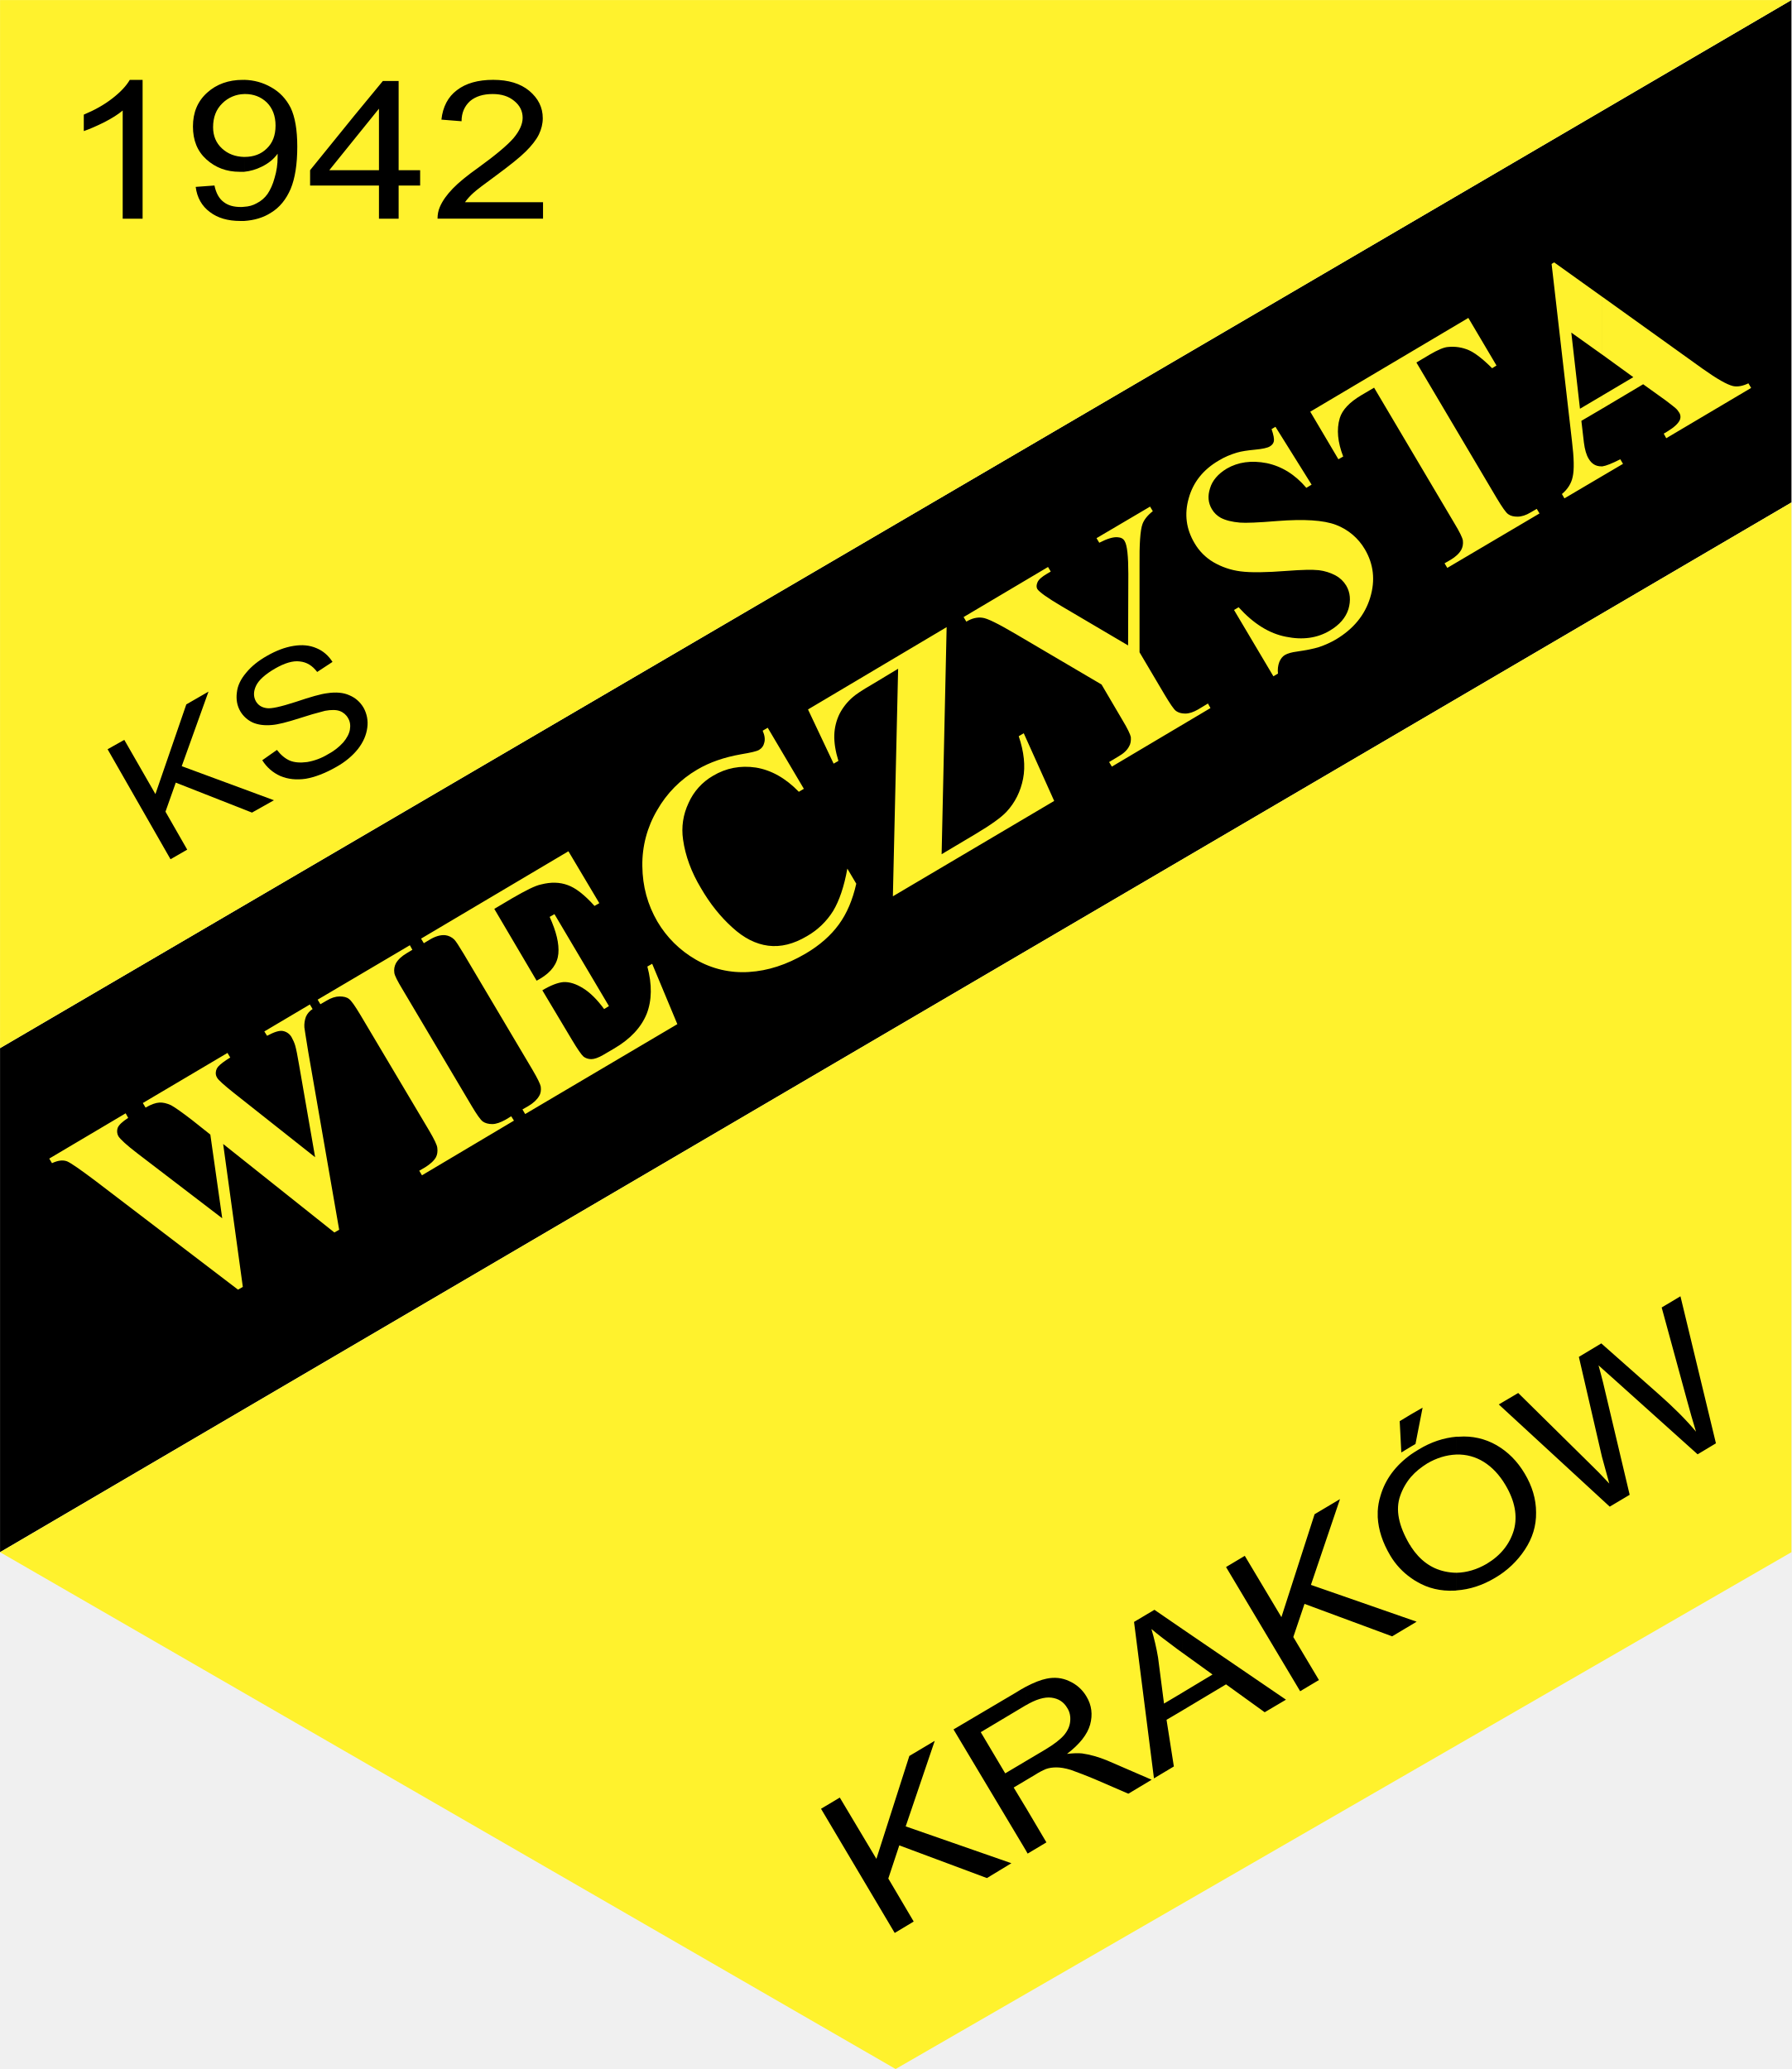
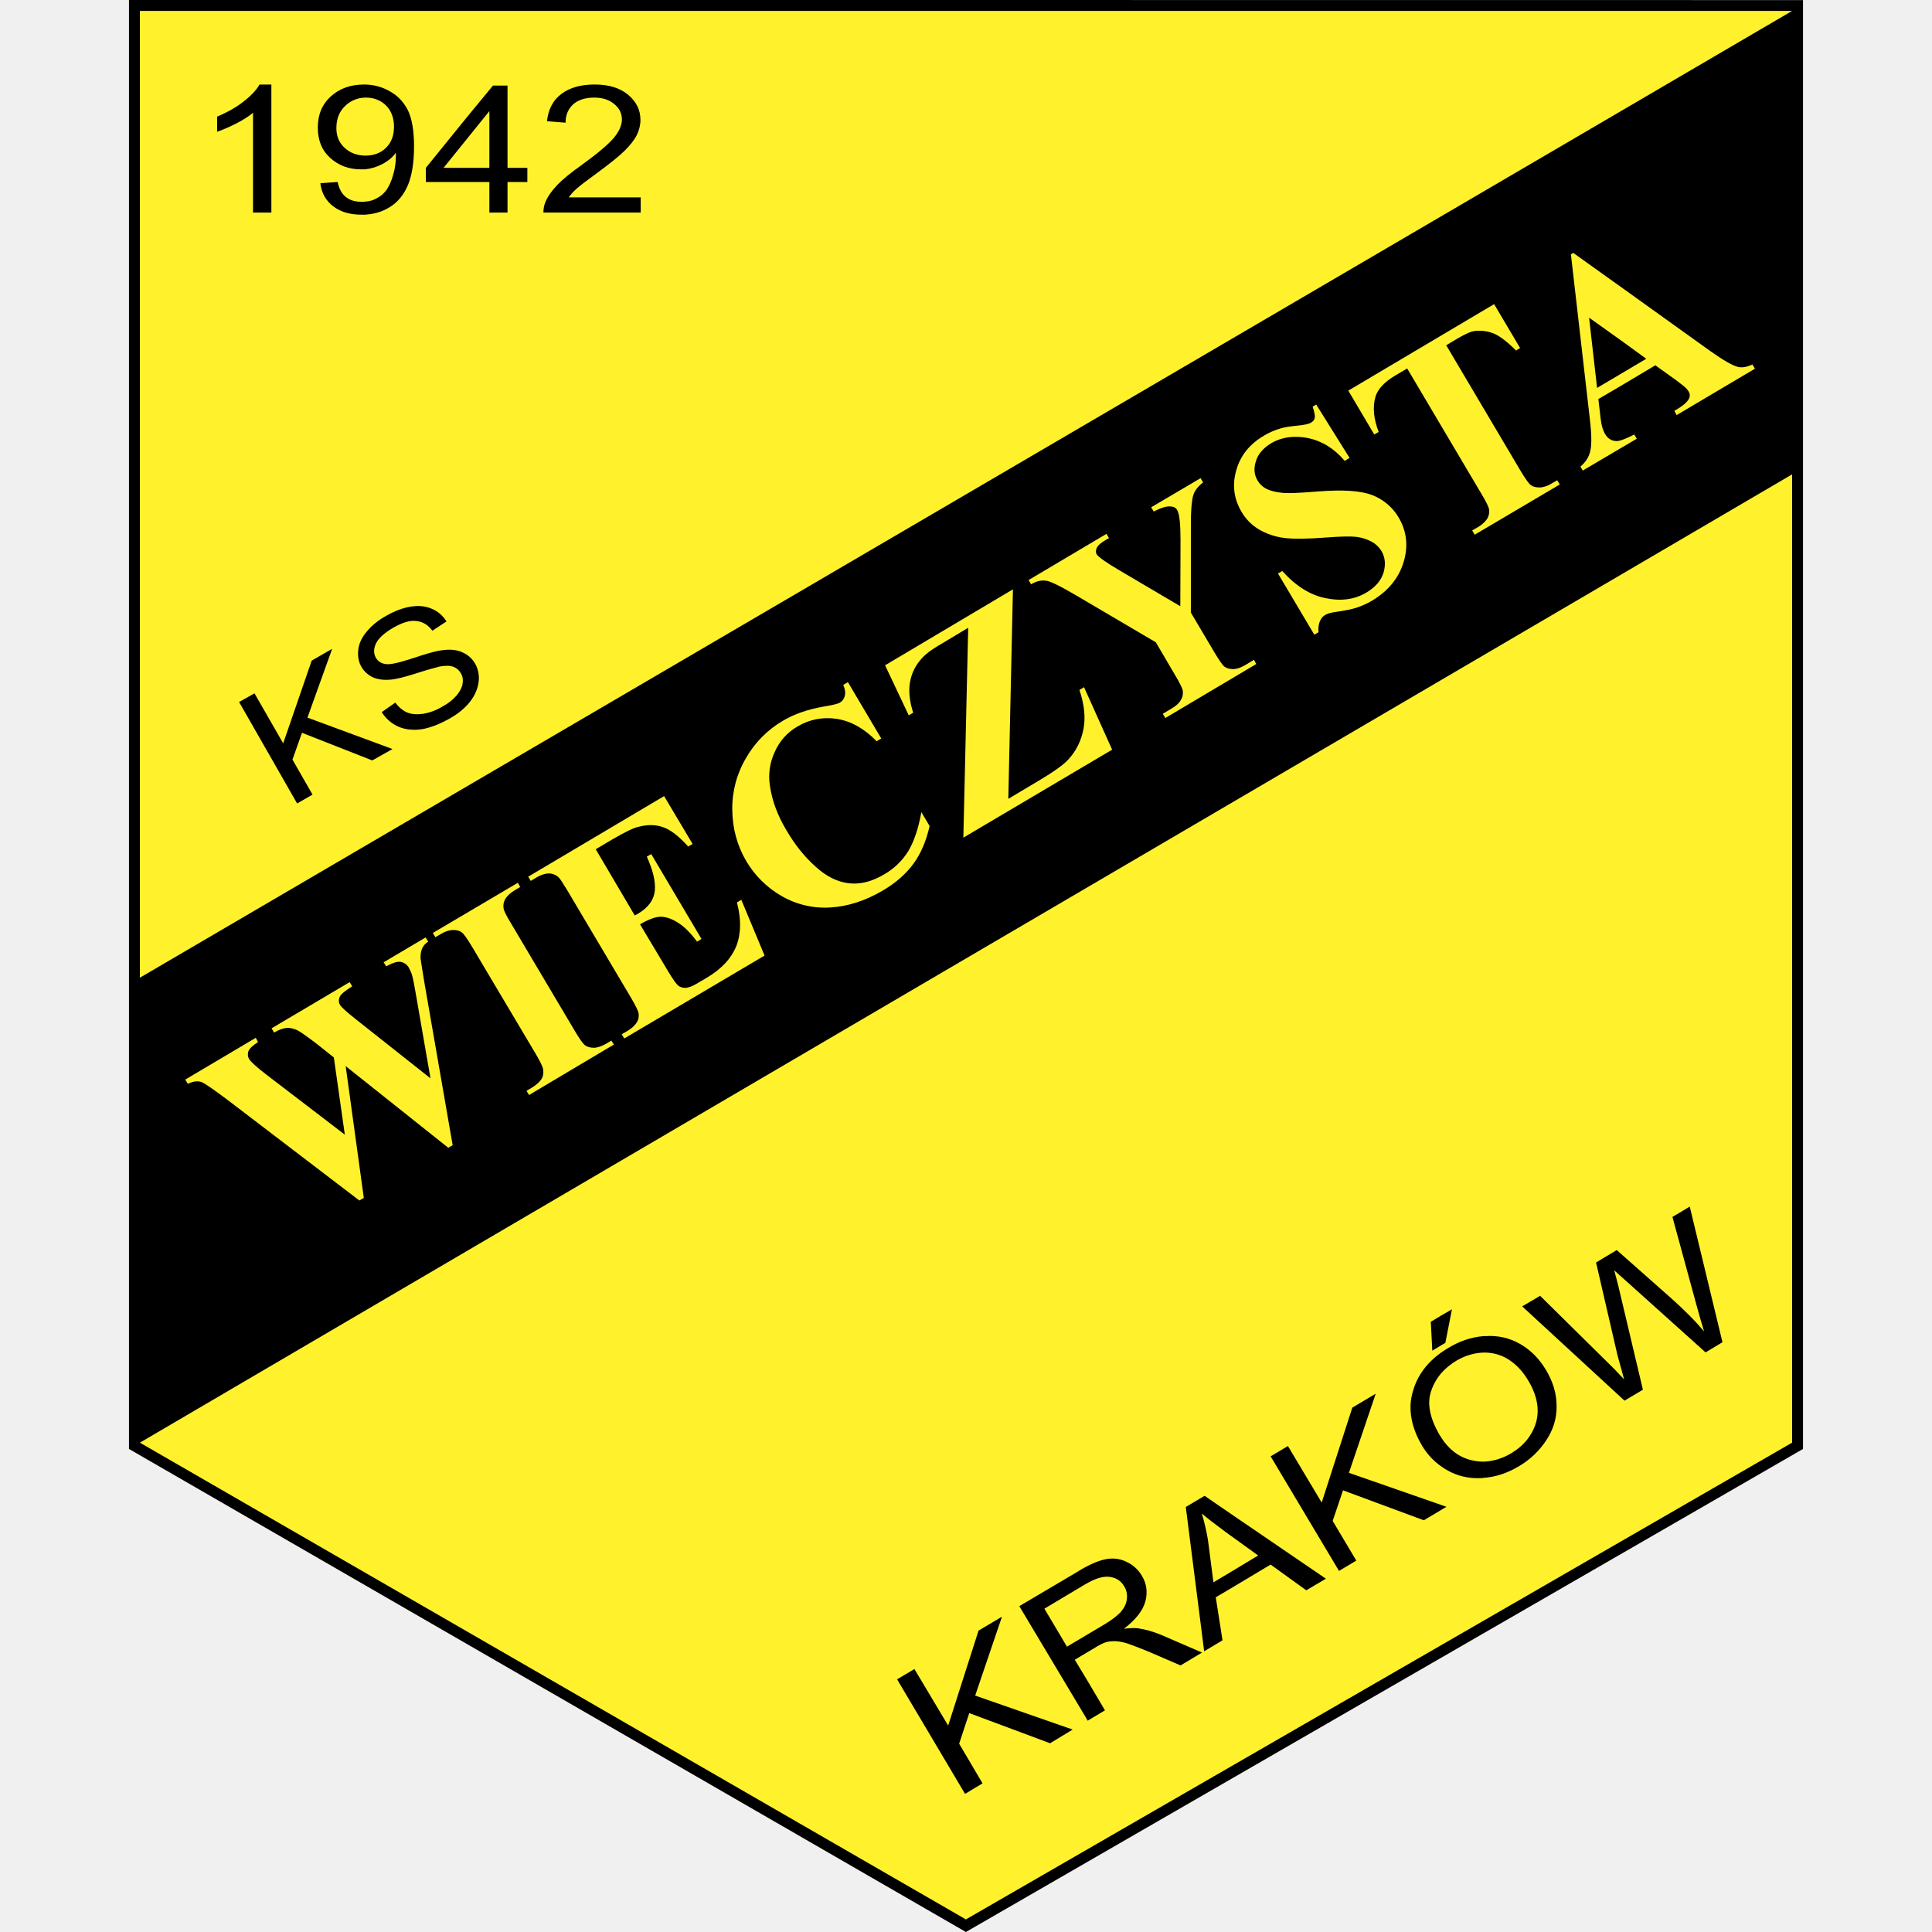
- <svg xmlns="http://www.w3.org/2000/svg" width="606" height="700" viewBox="0 0 606 700" fill="none">
-   <g clip-path="url(#clip0_37_545)">
-     <path fill-rule="evenodd" clip-rule="evenodd" d="M0.016 525.149L606.008 170.003V0.016L0.016 354.612V525.149Z" fill="black" />
-     <path fill-rule="evenodd" clip-rule="evenodd" d="M302.972 177.356L606.008 0.02H302.972V177.356ZM302.972 700.008V347.574L606.008 170.003V525.149L302.972 700.008ZM0.016 0.016V354.612L302.972 177.356V0.016H0.016ZM302.972 347.574V700.008L0.016 525.149L302.972 347.574Z" fill="#FFF22D" />
-     <path fill-rule="evenodd" clip-rule="evenodd" d="M48.24 73.987H41.506V37.388C39.956 38.706 37.868 40.02 35.314 41.335C32.679 42.649 30.356 43.654 28.346 44.35V38.782C32.063 37.232 35.235 35.452 38.02 33.285C40.805 31.119 42.742 29.032 43.905 27.02H48.24V73.987ZM82.606 69.96C84.155 69.88 85.548 69.493 86.786 68.797C88.336 68.024 89.571 66.941 90.504 65.623C91.432 64.233 92.285 62.452 92.906 60.13C93.583 57.872 93.921 55.526 93.91 53.168V52.005C92.595 53.861 90.739 55.331 88.495 56.414C86.652 57.331 84.659 57.909 82.61 58.119V53.089H82.766C85.782 53.089 88.336 52.16 90.272 50.225C92.209 48.369 93.213 45.816 93.213 42.49C93.213 39.24 92.209 36.607 90.272 34.675C88.26 32.74 85.782 31.812 82.921 31.812H82.61V27.012C85.937 27.092 88.957 27.94 91.667 29.49C94.608 31.115 96.775 33.437 98.321 36.456C99.791 39.55 100.564 43.884 100.564 49.607C100.564 55.642 99.791 60.365 98.321 63.922C96.775 67.483 94.608 70.187 91.667 71.968C89.033 73.668 86.017 74.521 82.61 74.756L82.606 69.96ZM66.198 63.229L72.545 62.763C73.087 65.316 74.095 67.172 75.641 68.331C77.112 69.494 79.044 70.032 81.447 70.032C81.833 70.032 82.22 70.032 82.606 69.956L82.61 74.756H81.291C77.036 74.756 73.629 73.748 70.996 71.737C68.286 69.729 66.66 66.869 66.198 63.229ZM82.606 58.123H81.056C76.645 58.123 72.928 56.729 69.836 53.945C66.74 51.161 65.27 47.449 65.27 42.804C65.27 38.085 66.82 34.293 70.071 31.354C73.243 28.49 77.271 27.02 82.144 27.02H82.61V31.82C79.852 31.87 77.219 32.978 75.255 34.914C73.087 37.001 72.083 39.71 72.083 43.039C72.083 45.979 73.09 48.378 75.103 50.237C77.116 52.093 79.59 53.021 82.61 53.1L82.606 58.123ZM128.197 73.987V62.767H119.758V57.581H128.197V36.766L119.758 47.214V39.244L129.512 27.407H134.851V57.581H142.126V62.767H134.851V73.987H128.197ZM119.758 62.767H104.899V57.581L119.758 39.244V47.214L111.398 57.581H119.758V62.767ZM183.697 68.415V73.983H148.012C148.012 72.589 148.247 71.275 148.785 70.036C149.713 67.873 151.183 65.858 153.195 63.771C155.128 61.759 158.072 59.362 161.786 56.729C167.671 52.475 171.616 49.145 173.707 46.748C175.72 44.346 176.803 42.024 176.803 39.861C176.803 37.619 175.875 35.683 173.939 34.134C172.082 32.588 169.683 31.812 166.663 31.812C163.491 31.812 160.933 32.584 159.001 34.209C157.144 35.91 156.136 38.156 156.136 41.016L149.322 40.474C149.789 36.141 151.566 32.736 154.586 30.493C157.606 28.171 161.706 27.012 166.814 27.012C172.002 27.012 176.026 28.251 179.043 30.728C182.063 33.281 183.609 36.296 183.609 40.013C183.609 41.868 183.143 43.729 182.29 45.505C181.362 47.365 179.891 49.221 177.879 51.232C175.867 53.244 172.46 55.956 167.743 59.437C163.714 62.377 161.16 64.312 160.077 65.32C159.043 66.251 158.109 67.289 157.291 68.415H183.697ZM57.683 290.706L36.398 253.49L42.048 250.319L52.575 268.657L63.023 238.323L70.533 233.993L61.477 259.217L92.667 270.744L85.24 274.922L59.46 264.785L55.978 274.615L63.333 287.456L57.683 290.706ZM88.722 257.206L93.675 253.721C94.994 255.421 96.464 256.664 98.086 257.357C99.637 257.976 101.572 258.131 103.891 257.823C106.385 257.401 108.776 256.507 110.936 255.19C112.889 254.165 114.645 252.803 116.124 251.168C117.363 249.698 118.136 248.228 118.367 246.834C118.602 245.44 118.447 244.126 117.749 242.967C117.14 241.859 116.151 241.007 114.964 240.569C113.725 240.107 112.024 240.107 109.932 240.489C107.065 241.213 104.225 242.039 101.417 242.967C97.082 244.361 93.986 245.133 91.974 245.289C89.42 245.524 87.252 245.213 85.471 244.44C83.728 243.626 82.271 242.304 81.291 240.649C80.208 238.793 79.821 236.626 80.128 234.304C80.359 231.982 81.447 229.739 83.3 227.573C85.081 225.406 87.4 223.55 90.268 221.925C93.364 220.145 96.385 218.985 99.325 218.523C102.19 218.057 104.74 218.288 107.063 219.296C109.306 220.224 111.087 221.774 112.482 223.94L107.298 227.346C105.672 225.179 103.736 224.02 101.413 223.785C99.09 223.474 96.305 224.327 93.054 226.183C89.727 228.118 87.559 230.054 86.631 231.986C85.702 233.917 85.702 235.702 86.551 237.247C87.324 238.566 88.487 239.338 90.113 239.569C91.663 239.88 94.99 239.103 100.022 237.482C105.055 235.778 108.613 234.774 110.625 234.543C113.645 234.077 116.195 234.312 118.212 235.236C120.224 236.088 121.849 237.482 123.013 239.49C124.132 241.517 124.567 243.851 124.252 246.145C123.941 248.622 122.937 251.02 121.08 253.418C119.224 255.74 116.825 257.751 113.805 259.452C110.012 261.619 106.529 262.937 103.429 263.475C100.258 263.939 97.394 263.63 94.839 262.547C92.307 261.425 90.175 259.563 88.722 257.206ZM302.665 653.969L277.738 611.957L284.086 608.166L296.469 628.905L307.614 594.086L316.205 588.976L306.379 617.916L342.136 630.378L333.856 635.401L304.211 624.34L300.498 635.556L309.084 650.106L302.665 653.969ZM347.63 627.124L346.937 625.886V611.416L353.981 623.325L347.63 627.124ZM346.937 570.718C349.722 569.248 352.121 568.32 354.057 567.934C356.687 567.388 359.317 567.623 361.723 568.782C364.157 569.858 366.189 571.674 367.529 573.972C369.302 576.912 369.692 580.086 368.768 583.487C367.835 586.817 365.202 590.147 360.946 593.389C363.038 593.154 364.744 593.086 366.058 593.234C368.768 593.624 371.553 594.401 374.573 595.639L389.587 602.135L381.697 606.859L370.242 601.904C367.611 600.803 364.951 599.771 362.265 598.81C360.257 598.196 358.631 597.961 357.392 597.961C356.077 597.961 354.91 598.117 353.826 598.507C352.562 599.044 351.346 599.689 350.192 600.435L346.941 602.37V595.874L353.595 591.923C356.46 590.219 358.552 588.601 359.867 587.132C361.181 585.582 361.883 584.037 362.03 582.332C362.185 580.707 361.883 579.158 361.026 577.844C359.865 575.833 358.085 574.674 355.687 574.366C353.28 574.056 350.348 574.98 346.941 576.995L346.937 570.718ZM346.937 625.89L322.556 585.112L343.761 572.582C344.841 571.881 345.933 571.268 346.937 570.722V576.991C346.857 576.991 346.781 577.071 346.781 577.071L331.768 586.04L340.048 599.973L346.941 595.874V602.37L342.913 604.768L346.937 611.428V625.89ZM399.879 551.066L435.022 575.048L427.822 579.301L414.741 569.866L399.879 578.756V572.725L410.175 566.532L399.879 559.104V551.066ZM390.364 601.669L383.626 548.74L390.519 544.642L399.879 551.066L399.883 559.112L398.177 557.873C394.619 555.244 391.679 552.994 389.507 551.146C390.439 554.312 391.212 557.562 391.754 560.816L393.763 576.366L399.879 572.733V578.764L394.619 581.858L397.094 597.643L390.364 601.669ZM439.819 572.188L414.745 530.172L421.088 526.384L433.476 547.123L444.7 512.304L453.291 507.194L443.461 536.21L479.222 548.665L470.938 553.619L441.289 542.634L437.5 553.854L446.17 568.4L439.819 572.188ZM492.761 486.073H493.538C497.961 485.733 502.384 486.731 506.233 488.937C510.101 491.175 513.277 494.349 515.759 498.527C518.313 502.781 519.628 507.194 519.628 511.683C519.708 516.247 518.389 520.426 515.831 524.293C513.259 528.202 509.815 531.462 505.77 533.816C501.515 536.369 497.18 537.759 492.765 538.07V532.112C496.172 532.032 499.582 531.032 502.913 529.092C507.707 526.229 510.727 522.365 512.122 517.642C513.436 512.842 512.432 507.74 509.257 502.403C507.241 498.997 504.766 496.365 501.901 494.584C499.167 492.877 495.988 492.016 492.765 492.111L492.761 486.073ZM477.361 492.031C478.218 491.486 479.066 490.872 479.915 490.406C484.103 487.853 488.358 486.463 492.765 486.073V492.111H492.618C489.211 492.266 485.955 493.27 482.788 495.13C480.696 496.444 478.835 497.914 477.365 499.619L477.361 492.031ZM492.761 538.07C492.534 538.15 492.303 538.15 492.068 538.15C487.342 538.383 483.085 537.377 479.297 535.131C478.623 534.765 477.976 534.351 477.361 533.892V523.365C480.301 527.854 484.099 530.638 488.661 531.642C490.055 531.952 491.378 532.108 492.761 532.108V538.07ZM477.361 489.403L478.831 488.546L481.238 476.247L477.361 478.485V489.403ZM470.316 526.308C467.687 521.899 466.292 517.566 466.061 513.308V511.293C466.141 509.596 466.451 507.816 466.985 506.111C468.611 500.463 472.097 495.819 477.361 492.031V499.615C475.724 501.526 474.464 503.731 473.647 506.111C472.022 510.755 473.102 516.168 476.823 522.517C477.05 522.744 477.206 523.054 477.361 523.365V533.892C474.499 531.894 472.098 529.309 470.316 526.308ZM477.361 478.485V489.403L474.038 491.41L473.492 480.815L477.361 478.485ZM544.543 509.743L507.01 475.164L513.584 471.288L537.196 494.58C539.673 496.955 542.074 499.407 544.396 501.933C542.926 496.675 542.149 493.732 541.914 492.88L534.1 459.073L541.686 454.508L561.19 471.762C565.992 476.016 570.247 480.194 573.726 484.372C572.662 480.88 571.655 477.37 570.705 473.845L562.115 442.356L568.466 438.568L580.467 488.315L574.272 492.035L545.245 465.959C542.846 463.788 541.3 462.474 540.754 461.936C541.376 464.254 541.914 466.19 542.304 467.819L551.285 505.729L544.543 509.743Z" fill="black" />
-     <path fill-rule="evenodd" clip-rule="evenodd" d="M104.82 339.84L105.748 341.389C104.764 342 103.984 342.888 103.505 343.942C103.069 345.102 102.884 346.342 102.963 347.578C103.043 348.044 103.429 350.904 104.282 355.939L114.733 416.057L113.108 416.981L75.49 387.037L82.144 435.394L80.518 436.326L32.139 399.412C27.186 395.7 24.09 393.529 22.696 392.916C21.225 392.37 19.6 392.605 17.587 393.529L16.659 391.98L42.51 376.662L43.363 378.211C41.351 379.525 40.191 380.609 39.801 381.617C39.645 382.071 39.585 382.554 39.625 383.033C39.666 383.513 39.806 383.978 40.036 384.401C40.729 385.48 42.821 387.42 46.459 390.204L75.175 412.174L71.151 383.859L65.114 379.059C61.709 376.431 59.309 374.73 57.914 373.957C56.444 373.264 55.125 372.954 53.89 373.033C52.651 373.105 51.105 373.647 49.244 374.73L48.316 373.181L76.956 356.237L77.885 357.787C75.873 359.025 74.558 360.033 73.86 360.806C73.374 361.342 73.075 362.021 73.008 362.741C72.928 363.434 73.083 364.056 73.474 364.669C73.86 365.37 75.717 367.075 79.124 369.779L106.601 391.522L101.182 360.336C100.64 357.094 100.178 354.843 99.867 353.764C99.556 352.685 99.094 351.749 98.628 350.9C98.32 350.359 97.897 349.891 97.389 349.531C96.881 349.17 96.3 348.925 95.687 348.813C94.448 348.578 92.667 349.199 90.348 350.434L89.42 348.964L104.82 339.84ZM172.935 377.669L173.863 379.139L142.744 397.64L141.82 396.09L143.832 394.923C145.533 393.844 146.772 392.761 147.47 391.522C147.932 390.666 148.087 389.586 147.932 388.348C147.852 387.424 146.928 385.484 145.147 382.465L121.925 343.392C120.068 340.298 118.829 338.517 118.056 337.976C117.283 337.354 116.195 337.127 114.881 337.127C113.566 337.127 112.016 337.589 110.39 338.597L108.382 339.76L107.454 338.211L138.648 319.797L139.501 321.343L137.568 322.506C135.863 323.51 134.628 324.673 133.93 325.911C133.418 326.884 133.228 327.994 133.389 329.082C133.468 330.01 134.472 331.945 136.253 334.885L159.475 374.037C161.256 377.056 162.571 378.908 163.344 379.45C164.121 379.995 165.201 380.306 166.516 380.306C167.834 380.306 169.305 379.76 171.006 378.836L172.935 377.669ZM167.209 307.498L181.529 331.794L182.768 331.097C186.561 328.855 188.574 325.991 188.88 322.661C189.191 319.26 188.183 315.157 185.94 310.207L187.566 309.279L205.99 340.385L204.364 341.393C202.041 338.218 199.643 335.821 197.24 334.347C194.762 332.802 192.594 332.184 190.661 332.26C188.725 332.417 186.325 333.345 183.462 335.044L193.447 351.753C195.379 355.003 196.694 356.863 197.395 357.48C198.093 358.026 199.021 358.336 200.025 358.336C201.029 358.336 202.424 357.87 204.129 356.867L207.691 354.776C213.265 351.533 216.903 347.582 218.76 343.018C220.54 338.451 220.617 333.112 218.991 327.003L220.617 326.075L229.132 346.499L177.66 376.909L176.732 375.359L178.744 374.2C180.449 373.189 181.684 372.03 182.382 370.795C182.924 369.947 183.079 368.859 182.924 367.621C182.768 366.772 181.84 364.836 180.059 361.817L156.837 322.669C155.212 319.961 154.203 318.415 153.662 317.87C152.841 317.065 151.781 316.55 150.641 316.4C149.016 316.245 147.239 316.786 145.302 317.949L143.37 319.112L142.441 317.563L192.287 288.006L202.738 305.57L201.113 306.498C197.706 302.707 194.686 300.385 192.056 299.457C189.347 298.453 186.406 298.373 183.079 299.226C181.067 299.612 177.891 301.237 173.325 303.87L167.209 307.498ZM259.705 246.217L271.933 266.876L270.232 267.884C265.741 263.24 260.864 260.531 255.68 259.683C250.496 258.91 245.619 259.838 241.209 262.467C237.539 264.579 234.637 267.804 232.925 271.676C231.068 275.619 230.447 279.801 231.068 284.055C231.841 289.547 233.853 295.04 237.105 300.456C240.201 305.797 243.763 310.207 247.707 313.763C251.656 317.4 255.68 319.411 259.86 319.953C264.115 320.494 268.455 319.411 273.017 316.703C276.617 314.639 279.65 311.714 281.842 308.191C283.93 304.706 285.56 299.911 286.64 293.877L289.66 298.983C288.421 304.475 286.488 309.04 283.775 312.756C281.065 316.472 277.352 319.797 272.475 322.657C266.128 326.373 259.78 328.46 253.357 328.847C247.089 329.27 240.837 327.815 235.399 324.669C230.024 321.587 225.543 317.161 222.398 311.824C219.067 306.096 217.365 299.907 217.29 293.02C217.183 286.358 218.924 279.797 222.322 274.065C225.55 268.387 230.222 263.663 235.865 260.372C240.045 257.895 244.998 256.194 250.724 255.186C253.975 254.645 255.987 254.183 256.764 253.717C257.22 253.454 257.614 253.097 257.922 252.67C258.229 252.243 258.441 251.755 258.545 251.239C258.856 250.16 258.701 248.842 258.003 247.217L259.705 246.217ZM320.229 212.175L318.532 289.005L329.832 282.274C335.171 279.101 338.73 276.548 340.51 274.615C343.376 271.519 345.236 267.804 346.088 263.471C346.937 259.137 346.391 254.342 344.618 249.081L346.315 248.077L356.611 270.979L302.044 303.244L303.821 226.258L295.075 231.52C291.588 233.531 289.425 235.005 288.496 235.853C286.649 237.426 285.126 239.343 284.01 241.497C282.91 243.742 282.302 246.196 282.229 248.694C282.149 251.247 282.615 254.187 283.623 257.437L281.998 258.365L273.332 240.027L320.229 212.175ZM389.049 171.397L389.973 172.947C388.192 174.341 387.033 175.811 386.487 177.28C385.718 179.367 385.407 184.167 385.483 191.44V220.686L393.998 235.077C395.858 238.171 397.094 240.031 397.867 240.569C398.644 241.111 399.648 241.421 400.962 241.421C402.277 241.421 403.672 240.955 405.298 240.027L408.629 238.016L409.477 239.561L376.123 259.368L375.191 257.819L378.287 255.963C380.068 254.955 381.307 253.796 381.929 252.558C382.467 251.709 382.622 250.626 382.542 249.387C382.387 248.539 381.462 246.527 379.677 243.584L372.633 231.591L343.45 214.413C337.645 211.012 333.932 209.152 332.306 209C330.601 208.769 328.819 209.156 326.891 210.315L325.967 208.769L354.527 191.826L355.452 193.371L354.137 194.144C352.431 195.148 351.352 196.08 350.961 197.008C350.571 197.936 350.571 198.633 350.882 199.25C351.503 200.254 354.288 202.265 359.169 205.133L381.614 218.364L381.694 194.224C381.694 188.189 381.303 184.473 380.454 183.083C379.988 182.231 379.211 181.845 378.127 181.769C376.658 181.612 374.571 182.231 371.864 183.625L370.931 182.076L389.049 171.397ZM431.46 144.393L443.692 163.969L441.911 165.053C438.122 160.568 433.631 157.78 428.519 156.696C423.335 155.693 418.845 156.31 414.98 158.552C412.039 160.333 410.099 162.575 409.33 165.208C408.473 167.837 408.708 170.159 409.944 172.25C410.72 173.564 411.725 174.492 412.964 175.189C414.589 176.042 416.756 176.583 419.462 176.814C421.399 176.97 425.658 176.814 432.085 176.273C441.134 175.576 447.72 175.962 451.976 177.591C456.075 179.158 459.515 182.078 461.726 185.867C464.666 190.898 465.292 196.315 463.507 202.193C461.727 208.072 457.857 212.792 451.896 216.353C450.104 217.392 448.211 218.248 446.246 218.906C444.31 219.527 441.835 219.989 438.66 220.455C436.879 220.69 435.564 221.073 434.635 221.618C433.86 222.083 433.239 222.857 432.775 223.94C432.307 225.2 432.15 226.554 432.316 227.887L430.766 228.811L417.45 206.376L419 205.448C424.031 211.018 429.372 214.345 435.022 215.429C440.669 216.589 445.622 215.893 449.88 213.342C453.131 211.406 455.227 209.008 456.152 206.069C457 203.129 456.773 200.421 455.383 198.099C454.516 196.67 453.285 195.496 451.816 194.698C450.057 193.765 448.143 193.162 446.166 192.917C443.919 192.682 440.361 192.762 435.325 193.148C428.28 193.69 423.1 193.766 419.614 193.304C416.395 192.892 413.291 191.839 410.485 190.209C407.817 188.634 405.603 186.394 404.058 183.709C401.273 178.989 400.58 173.962 402.13 168.546C403.6 163.205 407.003 158.871 412.346 155.776C414.275 154.613 416.291 153.765 418.379 153.148C419.929 152.682 422.02 152.375 424.495 152.14C427.049 151.905 428.75 151.523 429.523 151.061C430.3 150.595 430.766 150.053 430.926 149.28C431.073 148.583 430.846 147.193 430.149 145.182L431.46 144.393ZM496.714 107.563L506.233 123.658L504.762 124.586C501.587 121.416 498.957 119.4 496.873 118.472C494.68 117.52 492.279 117.147 489.9 117.389C488.43 117.465 486.342 118.393 483.557 120.018L479.146 122.65L506.312 168.534C508.173 171.628 509.408 173.409 510.181 173.951C511.038 174.568 512.042 174.799 513.357 174.799C514.672 174.799 516.222 174.333 517.847 173.329L519.863 172.166L520.788 173.716L489.597 192.133L488.665 190.583L490.681 189.42C492.386 188.417 493.622 187.253 494.315 186.019C494.781 185.166 495.016 184.083 494.861 182.848C494.705 181.92 493.781 179.985 491.996 177.045L464.83 131.162L460.495 133.719C456.47 136.117 454.076 138.67 453.219 141.454C452.06 145.321 452.526 149.655 454.378 154.454L452.753 155.382L443.234 139.287L496.714 107.563ZM555.851 130.003L542.069 138.204V133.795L552.52 127.605L542.069 120.022V100.446L576.053 124.817C580.85 128.219 584.255 130.153 586.269 130.62C587.811 130.931 589.512 130.62 591.453 129.692L592.377 131.242L563.661 148.261L562.812 146.715L563.972 146.018C566.291 144.624 567.685 143.31 568.227 142.151C568.42 141.729 568.5 141.265 568.459 140.803C568.417 140.342 568.257 139.899 567.992 139.518C567.667 138.96 567.248 138.463 566.753 138.048C566.519 137.817 565.435 136.966 563.502 135.495L555.851 130.003ZM542.069 157.78C543.228 157.624 545.245 156.852 548.109 155.382L549.034 156.931L542.069 161.03V157.78ZM542.069 138.204L534.949 142.382L535.805 149.734C536.108 152.132 536.654 153.988 537.431 155.227C538.435 156.927 539.83 157.78 541.686 157.78H542.069V161.03L529.219 168.613L528.37 167.144C530.299 165.519 531.546 163.583 532.004 161.341C532.549 159.017 532.47 154.994 531.769 149.272L524.88 89.309L525.737 88.768L542.065 100.453V120.03L531.542 112.526L534.475 138.291L542.061 133.807V138.204H542.069Z" fill="#FFF22D" />
-   </g>
-   <defs>
-     <clipPath id="clip0_37_545">
-       <rect width="606" height="700" fill="white" />
-     </clipPath>
-   </defs>
+ <svg xmlns="http://www.w3.org/2000/svg" width="700" height="700" viewBox="0 0 700 700" fill="none">
+   <path d="M46.734 524.985V0H354L355.888 0.004L653.266 0.032V524.985L349.96 700L46.734 524.985Z" fill="black" />
+   <path fill-rule="evenodd" clip-rule="evenodd" d="M50.686 522.704L649.314 171.873V3.951L50.686 354.239V522.704Z" fill="black" />
+   <path fill-rule="evenodd" clip-rule="evenodd" d="M349.96 179.137L649.314 3.955H349.96V179.137ZM349.96 695.438V347.286L649.314 171.873V522.704L349.96 695.438ZM50.686 3.951V354.239L349.96 179.137V3.951H50.686ZM349.96 347.286V695.438L50.686 522.704L349.96 347.286Z" fill="#FFF22D" />
+   <path fill-rule="evenodd" clip-rule="evenodd" d="M98.324 77.024H91.672V40.869C90.141 42.172 88.078 43.47 85.555 44.768C82.952 46.067 80.657 47.059 78.671 47.747V42.246C82.343 40.716 85.477 38.957 88.228 36.817C90.979 34.676 92.892 32.615 94.041 30.628H98.324L98.324 77.024ZM132.273 73.046C133.802 72.967 135.179 72.584 136.401 71.897C137.933 71.133 139.153 70.063 140.074 68.761C140.991 67.388 141.833 65.629 142.447 63.335C143.115 61.104 143.45 58.787 143.439 56.458V55.309C142.14 57.142 140.306 58.594 138.09 59.664C136.269 60.57 134.3 61.141 132.276 61.348V56.379H132.43C135.409 56.379 137.933 55.462 139.845 53.55C141.758 51.717 142.75 49.194 142.75 45.909C142.75 42.699 141.758 40.098 139.845 38.19C137.858 36.278 135.41 35.361 132.583 35.361H132.276V30.62C135.563 30.698 138.547 31.536 141.223 33.067C144.128 34.672 146.269 36.966 147.796 39.948C149.249 43.006 150.012 47.286 150.012 52.94C150.012 58.901 149.249 63.568 147.796 67.081C146.269 70.599 144.128 73.27 141.223 75.029C138.621 76.709 135.642 77.551 132.276 77.783L132.273 73.046ZM116.064 66.396L122.334 65.936C122.869 68.458 123.865 70.292 125.392 71.436C126.845 72.585 128.754 73.117 131.127 73.117C131.509 73.117 131.891 73.117 132.273 73.042L132.276 77.783H130.974C126.77 77.783 123.405 76.787 120.803 74.8C118.126 72.817 116.52 69.993 116.064 66.396ZM132.273 61.352H130.741C126.384 61.352 122.712 59.975 119.657 57.225C116.599 54.475 115.147 50.808 115.147 46.22C115.147 41.558 116.678 37.812 119.89 34.908C123.023 32.08 127.002 30.628 131.816 30.628H132.276V35.369C129.552 35.419 126.951 36.513 125.01 38.426C122.869 40.488 121.877 43.163 121.877 46.452C121.877 49.356 122.872 51.726 124.861 53.562C126.849 55.396 129.293 56.312 132.276 56.391L132.273 61.352ZM177.309 77.024V65.94H168.973V60.817H177.309V40.255L168.973 50.576V42.703L178.608 31.009H183.882V60.817H191.069V65.94H183.882V77.023L177.309 77.024ZM168.973 65.94H154.294V60.817L168.973 42.703V50.576L160.714 60.817H168.973V65.94ZM232.135 71.519V77.02H196.883C196.883 75.642 197.116 74.344 197.647 73.121C198.564 70.984 200.016 68.993 202.003 66.931C203.913 64.945 206.821 62.576 210.49 59.975C216.304 55.773 220.201 52.484 222.266 50.115C224.255 47.743 225.325 45.449 225.325 43.312C225.325 41.097 224.408 39.185 222.495 37.655C220.661 36.128 218.291 35.361 215.308 35.361C212.174 35.361 209.647 36.124 207.739 37.73C205.905 39.41 204.909 41.629 204.909 44.454L198.178 43.919C198.639 39.638 200.394 36.274 203.378 34.059C206.361 31.765 210.411 30.62 215.457 30.62C220.582 30.62 224.557 31.843 227.537 34.291C230.521 36.813 232.048 39.791 232.048 43.462C232.048 45.295 231.588 47.133 230.745 48.888C229.828 50.725 228.375 52.559 226.387 54.546C224.4 56.533 221.034 59.212 216.375 62.651C212.395 65.555 209.872 67.467 208.802 68.462C207.78 69.382 206.858 70.407 206.05 71.519L232.135 71.519ZM107.652 291.109L86.626 254.345L92.207 251.213L102.606 269.328L112.927 239.363L120.346 235.085L111.399 260.003L142.211 271.39L134.874 275.517L109.408 265.503L105.968 275.214L113.234 287.899L107.652 291.109ZM138.314 258.016L143.207 254.574C144.51 256.253 145.962 257.481 147.564 258.165C149.097 258.777 151.008 258.93 153.299 258.626C155.762 258.209 158.124 257.326 160.258 256.025C162.187 255.012 163.922 253.667 165.383 252.052C166.607 250.6 167.371 249.147 167.599 247.77C167.831 246.393 167.678 245.095 166.988 243.95C166.387 242.856 165.41 242.014 164.237 241.582C163.013 241.125 161.333 241.125 159.266 241.503C156.434 242.218 153.628 243.034 150.855 243.95C146.572 245.328 143.514 246.09 141.526 246.244C139.003 246.476 136.862 246.169 135.102 245.405C133.38 244.601 131.941 243.296 130.974 241.661C129.903 239.827 129.521 237.687 129.824 235.393C130.052 233.099 131.127 230.883 132.957 228.743C134.717 226.603 137.008 224.769 139.841 223.164C142.9 221.406 145.883 220.26 148.788 219.803C151.618 219.343 154.137 219.571 156.432 220.567C158.648 221.484 160.407 223.015 161.785 225.155L156.664 228.519C155.058 226.378 153.146 225.234 150.851 225.001C148.556 224.694 145.805 225.537 142.593 227.37C139.306 229.282 137.165 231.194 136.248 233.103C135.331 235.011 135.331 236.774 136.169 238.3C136.933 239.603 138.082 240.366 139.688 240.594C141.219 240.901 144.506 240.133 149.477 238.532C154.448 236.849 157.963 235.857 159.951 235.629C162.934 235.169 165.453 235.401 167.446 236.314C169.433 237.155 171.038 238.532 172.188 240.516C173.294 242.518 173.723 244.824 173.412 247.09C173.105 249.537 172.113 251.906 170.279 254.275C168.445 256.568 166.075 258.555 163.092 260.235C159.345 262.376 155.905 263.678 152.842 264.209C149.71 264.668 146.881 264.362 144.356 263.293C141.855 262.184 139.749 260.345 138.314 258.016ZM349.657 649.958L325.033 608.457L331.304 604.712L343.537 625.199L354.546 590.803L363.033 585.755L353.326 614.343L388.649 626.654L380.469 631.616L351.185 620.689L347.517 631.769L355.998 646.142L349.657 649.958ZM394.076 623.44L393.391 622.217V607.922L400.35 619.687L394.076 623.44ZM393.391 567.719C396.142 566.267 398.512 565.35 400.425 564.969C403.023 564.429 405.621 564.661 407.998 565.806C410.402 566.869 412.409 568.663 413.733 570.933C415.485 573.838 415.87 576.973 414.957 580.333C414.035 583.622 411.434 586.912 407.23 590.114C409.297 589.882 410.982 589.815 412.28 589.961C414.957 590.347 417.708 591.114 420.692 592.337L435.523 598.754L427.729 603.421L416.413 598.526C413.814 597.438 411.187 596.419 408.533 595.469C406.55 594.863 404.943 594.631 403.719 594.631C402.42 594.631 401.268 594.785 400.197 595.17C398.948 595.701 397.747 596.338 396.607 597.075L393.395 598.986V592.569L399.969 588.666C402.799 586.983 404.865 585.385 406.164 583.934C407.462 582.402 408.156 580.876 408.301 579.192C408.454 577.587 408.156 576.057 407.309 574.759C406.162 572.772 404.404 571.627 402.035 571.323C399.657 571.017 396.761 571.929 393.395 573.92L393.391 567.719ZM393.391 622.221L369.307 581.938L390.254 569.56C391.321 568.868 392.399 568.262 393.391 567.723V573.916C393.312 573.916 393.237 573.995 393.237 573.995L378.407 582.855L386.586 596.618L393.395 592.569V598.986L389.416 601.355L393.391 607.934L393.391 622.221ZM445.69 548.306L480.406 571.996L473.294 576.198L460.372 566.877L445.69 575.659V569.702L455.861 563.584L445.69 556.246L445.69 548.306ZM436.291 598.294L429.635 546.008L436.444 541.96L445.69 548.306L445.694 556.254L444.009 555.03C440.494 552.433 437.59 550.21 435.444 548.385C436.365 551.512 437.128 554.723 437.664 557.937L439.648 573.298L445.69 569.709V575.667L440.494 578.723L442.939 594.317L436.291 598.294ZM485.145 569.171L460.375 527.666L466.641 523.924L478.879 544.41L489.966 510.015L498.453 504.967L488.743 533.63L524.069 545.934L515.886 550.827L486.597 539.976L482.854 551.06L491.419 565.429L485.145 569.171ZM537.443 484.102H538.211C542.58 483.767 546.95 484.752 550.752 486.932C554.573 489.142 557.71 492.278 560.162 496.405C562.685 500.607 563.984 504.967 563.984 509.401C564.063 513.91 562.76 518.038 560.233 521.858C557.692 525.719 554.29 528.94 550.294 531.265C546.091 533.787 541.809 535.16 537.447 535.468V529.582C540.813 529.503 544.181 528.515 547.472 526.599C552.208 523.77 555.191 519.953 556.569 515.288C557.867 510.546 556.875 505.506 553.739 500.234C551.747 496.869 549.302 494.269 546.472 492.51C543.771 490.824 540.631 489.973 537.447 490.067L537.443 484.102ZM522.231 489.988C523.077 489.45 523.915 488.843 524.754 488.383C528.891 485.861 533.094 484.488 537.447 484.102L537.447 490.067L537.302 490.067C533.937 490.22 530.72 491.212 527.592 493.049C525.525 494.347 523.687 495.799 522.235 497.484L522.231 489.988ZM537.443 535.468C537.219 535.547 536.991 535.547 536.759 535.547C532.09 535.777 527.885 534.783 524.143 532.564C523.477 532.203 522.838 531.794 522.231 531.34V520.941C525.135 525.376 528.887 528.126 533.393 529.118C534.77 529.424 536.077 529.578 537.443 529.578V535.468ZM522.231 487.392L523.683 486.545L526.06 474.396L522.231 476.607V487.392ZM515.271 523.849C512.674 519.493 511.296 515.213 511.068 511.006V509.016C511.147 507.34 511.453 505.581 511.981 503.897C513.587 498.318 517.031 493.73 522.231 489.988V497.48C520.613 499.368 519.369 501.546 518.562 503.897C516.956 508.485 518.023 513.832 521.699 520.104C521.923 520.328 522.077 520.634 522.231 520.941V531.34C519.403 529.366 517.032 526.813 515.271 523.849ZM522.231 476.607V487.392L518.948 489.375L518.409 478.908L522.231 476.607ZM588.596 507.485L551.519 473.326L558.013 469.497L581.338 492.506C583.785 494.852 586.157 497.274 588.451 499.77C586.999 494.576 586.231 491.668 585.999 490.827L578.28 457.431L585.774 452.921L605.041 469.965C609.785 474.168 613.988 478.295 617.425 482.422C616.373 478.973 615.379 475.505 614.44 472.023L605.955 440.917L612.228 437.175L624.084 486.317L617.964 489.992L589.29 464.233C586.92 462.088 585.393 460.79 584.853 460.259C585.468 462.549 585.999 464.461 586.384 466.07L595.256 503.52L588.596 507.485Z" fill="black" />
+   <path fill-rule="evenodd" clip-rule="evenodd" d="M154.216 339.646L155.133 341.177C154.161 341.78 153.39 342.657 152.917 343.698C152.487 344.844 152.304 346.069 152.382 347.29C152.461 347.751 152.842 350.576 153.685 355.55L164.009 414.937L162.404 415.85L125.243 386.27L131.816 434.039L130.21 434.96L82.418 398.494C77.526 394.828 74.468 392.683 73.09 392.077C71.637 391.538 70.031 391.77 68.044 392.683L67.127 391.153L92.664 376.021L93.506 377.551C91.519 378.849 90.373 379.92 89.987 380.916C89.833 381.364 89.774 381.841 89.814 382.314C89.854 382.789 89.992 383.248 90.22 383.666C90.904 384.732 92.971 386.648 96.565 389.398L124.932 411.101L120.956 383.13L114.993 378.389C111.629 375.793 109.258 374.112 107.881 373.349C106.429 372.664 105.126 372.358 103.905 372.436C102.681 372.507 101.154 373.043 99.316 374.112L98.399 372.582L126.691 355.844L127.609 357.375C125.621 358.598 124.322 359.594 123.633 360.358C123.153 360.887 122.857 361.558 122.791 362.269C122.712 362.954 122.866 363.568 123.251 364.174C123.633 364.866 125.467 366.551 128.833 369.222L155.976 390.7L150.623 359.893C150.087 356.691 149.631 354.467 149.324 353.401C149.017 352.335 148.56 351.411 148.1 350.572C147.796 350.038 147.378 349.575 146.876 349.22C146.374 348.863 145.8 348.621 145.195 348.51C143.971 348.278 142.211 348.892 139.921 350.112L139.003 348.659L154.216 339.646ZM221.504 377.016L222.42 378.468L191.679 396.744L190.767 395.213L192.754 394.06C194.434 392.994 195.658 391.924 196.348 390.7C196.804 389.855 196.957 388.788 196.804 387.565C196.725 386.652 195.813 384.736 194.053 381.753L171.113 343.155C169.279 340.099 168.055 338.339 167.291 337.805C166.528 337.19 165.453 336.966 164.155 336.966C162.856 336.966 161.325 337.423 159.719 338.418L157.735 339.567L156.818 338.037L187.633 319.847L188.476 321.374L186.566 322.523C184.882 323.515 183.662 324.664 182.973 325.887C182.467 326.848 182.279 327.944 182.438 329.019C182.516 329.936 183.508 331.847 185.267 334.751L208.207 373.428C209.966 376.41 211.266 378.24 212.029 378.775C212.797 379.313 213.863 379.621 215.163 379.621C216.465 379.621 217.918 379.081 219.598 378.169L221.504 377.016ZM215.847 307.697L229.993 331.698L231.217 331.009C234.964 328.795 236.953 325.966 237.255 322.676C237.562 319.316 236.566 315.263 234.35 310.373L235.957 309.457L254.157 340.185L252.551 341.18C250.256 338.044 247.887 335.676 245.513 334.22C243.065 332.694 240.924 332.083 239.014 332.158C237.102 332.313 234.731 333.23 231.903 334.909L241.766 351.414C243.675 354.625 244.974 356.462 245.666 357.072C246.356 357.611 247.273 357.918 248.264 357.918C249.256 357.918 250.634 357.457 252.318 356.466L255.837 354.401C261.343 351.197 264.937 347.294 266.772 342.786C268.53 338.274 268.606 333 267 326.965L268.606 326.049L277.017 346.224L226.171 376.265L225.254 374.734L227.242 373.589C228.926 372.59 230.146 371.445 230.836 370.225C231.371 369.388 231.524 368.313 231.371 367.09C231.217 366.251 230.3 364.339 228.541 361.356L205.601 322.684C203.996 320.009 202.999 318.482 202.465 317.943C201.654 317.148 200.607 316.639 199.48 316.491C197.875 316.338 196.12 316.872 194.206 318.021L192.298 319.17L191.38 317.64L240.62 288.442L250.944 305.793L249.339 306.71C245.973 302.965 242.99 300.671 240.392 299.754C237.716 298.762 234.811 298.683 231.524 299.526C229.537 299.907 226.399 301.513 221.889 304.114L215.847 307.697ZM307.219 247.161L319.299 267.569L317.618 268.565C313.182 263.977 308.364 261.301 303.243 260.463C298.122 259.7 293.304 260.616 288.948 263.214C285.322 265.3 282.456 268.486 280.764 272.311C278.93 276.206 278.317 280.337 278.93 284.539C279.694 289.965 281.681 295.391 284.894 300.741C287.952 306.017 291.471 310.373 295.367 313.886C299.268 317.479 303.243 319.466 307.372 320.001C311.575 320.535 315.863 319.466 320.369 316.79C323.926 314.752 326.922 311.862 329.087 308.382C331.15 304.939 332.76 300.202 333.827 294.242L336.81 299.286C335.586 304.711 333.677 309.22 330.997 312.891C328.32 316.562 324.652 319.847 319.834 322.672C313.564 326.343 307.293 328.405 300.948 328.787C294.756 329.205 288.58 327.767 283.208 324.66C277.899 321.615 273.472 317.243 270.365 311.971C267.075 306.312 265.394 300.199 265.319 293.395C265.214 286.814 266.934 280.333 270.29 274.671C273.479 269.062 278.094 264.395 283.669 261.144C287.798 258.697 292.691 257.017 298.347 256.021C301.559 255.487 303.546 255.03 304.314 254.57C304.764 254.31 305.154 253.957 305.458 253.535C305.761 253.114 305.97 252.632 306.073 252.122C306.38 251.056 306.227 249.754 305.538 248.149L307.219 247.161ZM367.008 213.533L365.331 289.429L376.494 282.78C381.768 279.645 385.284 277.123 387.042 275.214C389.874 272.155 391.711 268.486 392.553 264.205C393.391 259.924 392.852 255.187 391.1 249.99L392.777 248.998L402.948 271.622L349.044 303.495L350.799 227.444L342.16 232.642C338.715 234.629 336.578 236.085 335.66 236.923C333.836 238.477 332.332 240.37 331.229 242.498C330.142 244.716 329.542 247.14 329.47 249.608C329.391 252.13 329.851 255.034 330.847 258.245L329.241 259.161L320.681 241.046L367.008 213.533ZM434.992 173.25L435.904 174.781C434.145 176.158 433 177.61 432.461 179.062C431.701 181.123 431.394 185.865 431.469 193.049V221.94L439.88 236.156C441.718 239.213 442.939 241.05 443.703 241.582C444.47 242.117 445.462 242.423 446.76 242.423C448.059 242.423 449.437 241.963 451.043 241.046L454.334 239.06L455.171 240.586L422.223 260.152L421.302 258.622L424.36 256.788C426.12 255.793 427.344 254.648 427.958 253.425C428.49 252.586 428.643 251.516 428.564 250.292C428.411 249.455 427.497 247.467 425.733 244.56L418.775 232.712L389.947 215.743C384.212 212.383 380.544 210.546 378.938 210.396C377.254 210.168 375.493 210.55 373.589 211.695L372.676 210.168L400.889 193.431L401.803 194.957L400.504 195.72C398.819 196.712 397.753 197.633 397.366 198.55C396.981 199.466 396.981 200.155 397.288 200.764C397.902 201.756 400.653 203.743 405.475 206.576L427.647 219.646L427.726 195.799C427.726 189.838 427.34 186.167 426.501 184.794C426.041 183.952 425.273 183.571 424.202 183.496C422.751 183.341 420.69 183.952 418.016 185.329L417.094 183.799L434.992 173.25ZM476.887 146.574L488.971 165.912L487.211 166.983C483.468 162.553 479.032 159.799 473.982 158.728C468.861 157.737 464.426 158.346 460.608 160.561C457.702 162.321 455.786 164.535 455.026 167.136C454.18 169.733 454.412 172.027 455.633 174.093C456.399 175.391 457.392 176.308 458.616 176.996C460.221 177.839 462.362 178.373 465.035 178.601C466.949 178.755 471.156 178.601 477.505 178.067C486.444 177.378 492.95 177.76 497.154 179.369C501.203 180.917 504.601 183.801 506.786 187.544C509.69 192.514 510.308 197.865 508.545 203.672C506.787 209.48 502.964 214.142 497.075 217.66C495.305 218.686 493.435 219.532 491.494 220.182C489.581 220.795 487.136 221.252 484 221.712C482.24 221.944 480.942 222.323 480.024 222.861C479.258 223.32 478.645 224.085 478.186 225.155C477.724 226.399 477.569 227.737 477.733 229.054L476.202 229.966L463.048 207.804L464.579 206.887C469.549 212.39 474.825 215.676 480.406 216.747C485.985 217.893 490.877 217.205 495.084 214.685C498.295 212.773 500.366 210.404 501.279 207.501C502.117 204.597 501.893 201.922 500.52 199.628C499.663 198.216 498.447 197.056 496.996 196.268C495.258 195.346 493.368 194.751 491.415 194.509C489.195 194.277 485.68 194.356 480.706 194.737C473.746 195.272 468.629 195.347 465.185 194.891C462.006 194.484 458.939 193.444 456.167 191.834C453.532 190.278 451.345 188.065 449.818 185.413C447.067 180.75 446.383 175.784 447.914 170.434C449.366 165.158 452.728 160.877 458.006 157.819C459.911 156.67 461.903 155.833 463.965 155.223C465.497 154.763 467.562 154.459 470.007 154.227C472.53 153.995 474.21 153.618 474.974 153.161C475.741 152.701 476.202 152.166 476.36 151.402C476.505 150.713 476.281 149.34 475.592 147.354L476.887 146.574ZM541.348 110.192L550.752 126.091L549.299 127.008C546.162 123.876 543.564 121.885 541.505 120.968C539.339 120.028 536.967 119.659 534.617 119.898C533.165 119.973 531.102 120.89 528.351 122.495L523.994 125.095L550.83 170.422C552.668 173.478 553.888 175.238 554.652 175.773C555.498 176.383 556.49 176.611 557.789 176.611C559.088 176.611 560.619 176.151 562.224 175.159L564.216 174.01L565.13 175.541L534.318 193.734L533.397 192.203L535.389 191.054C537.073 190.063 538.294 188.913 538.978 187.694C539.439 186.852 539.671 185.782 539.518 184.562C539.364 183.645 538.451 181.734 536.688 178.829L509.852 133.504L505.569 136.03C501.593 138.399 499.228 140.921 498.382 143.671C497.237 147.491 497.697 151.772 499.527 156.513L497.921 157.43L488.518 141.53L541.348 110.192ZM599.767 132.359L586.152 140.46V136.105L596.476 129.99L586.152 122.499V103.161L619.723 127.236C624.462 130.597 627.826 132.507 629.815 132.969C631.338 133.276 633.019 132.969 634.936 132.052L635.849 133.583L607.482 150.395L606.643 148.868L607.789 148.18C610.08 146.802 611.457 145.505 611.992 144.36C612.183 143.943 612.262 143.484 612.222 143.028C612.18 142.573 612.022 142.135 611.76 141.759C611.439 141.207 611.025 140.716 610.536 140.307C610.305 140.078 609.234 139.238 607.325 137.785L599.767 132.359ZM586.152 159.798C587.297 159.644 589.29 158.882 592.119 157.43L593.032 158.96L586.152 163.009L586.152 159.798ZM586.152 140.46L579.119 144.588L579.964 151.85C580.264 154.219 580.803 156.053 581.571 157.277C582.562 158.956 583.94 159.799 585.774 159.799L586.152 159.798L586.152 163.009L573.458 170.5L572.62 169.049C574.525 167.443 575.757 165.531 576.209 163.316C576.748 161.02 576.67 157.046 575.977 151.394L569.172 92.16L570.019 91.625L586.148 103.168V122.507L575.753 115.094L578.65 140.546L586.144 136.117V140.46L586.152 140.46Z" fill="#FFF22D" />
</svg>
